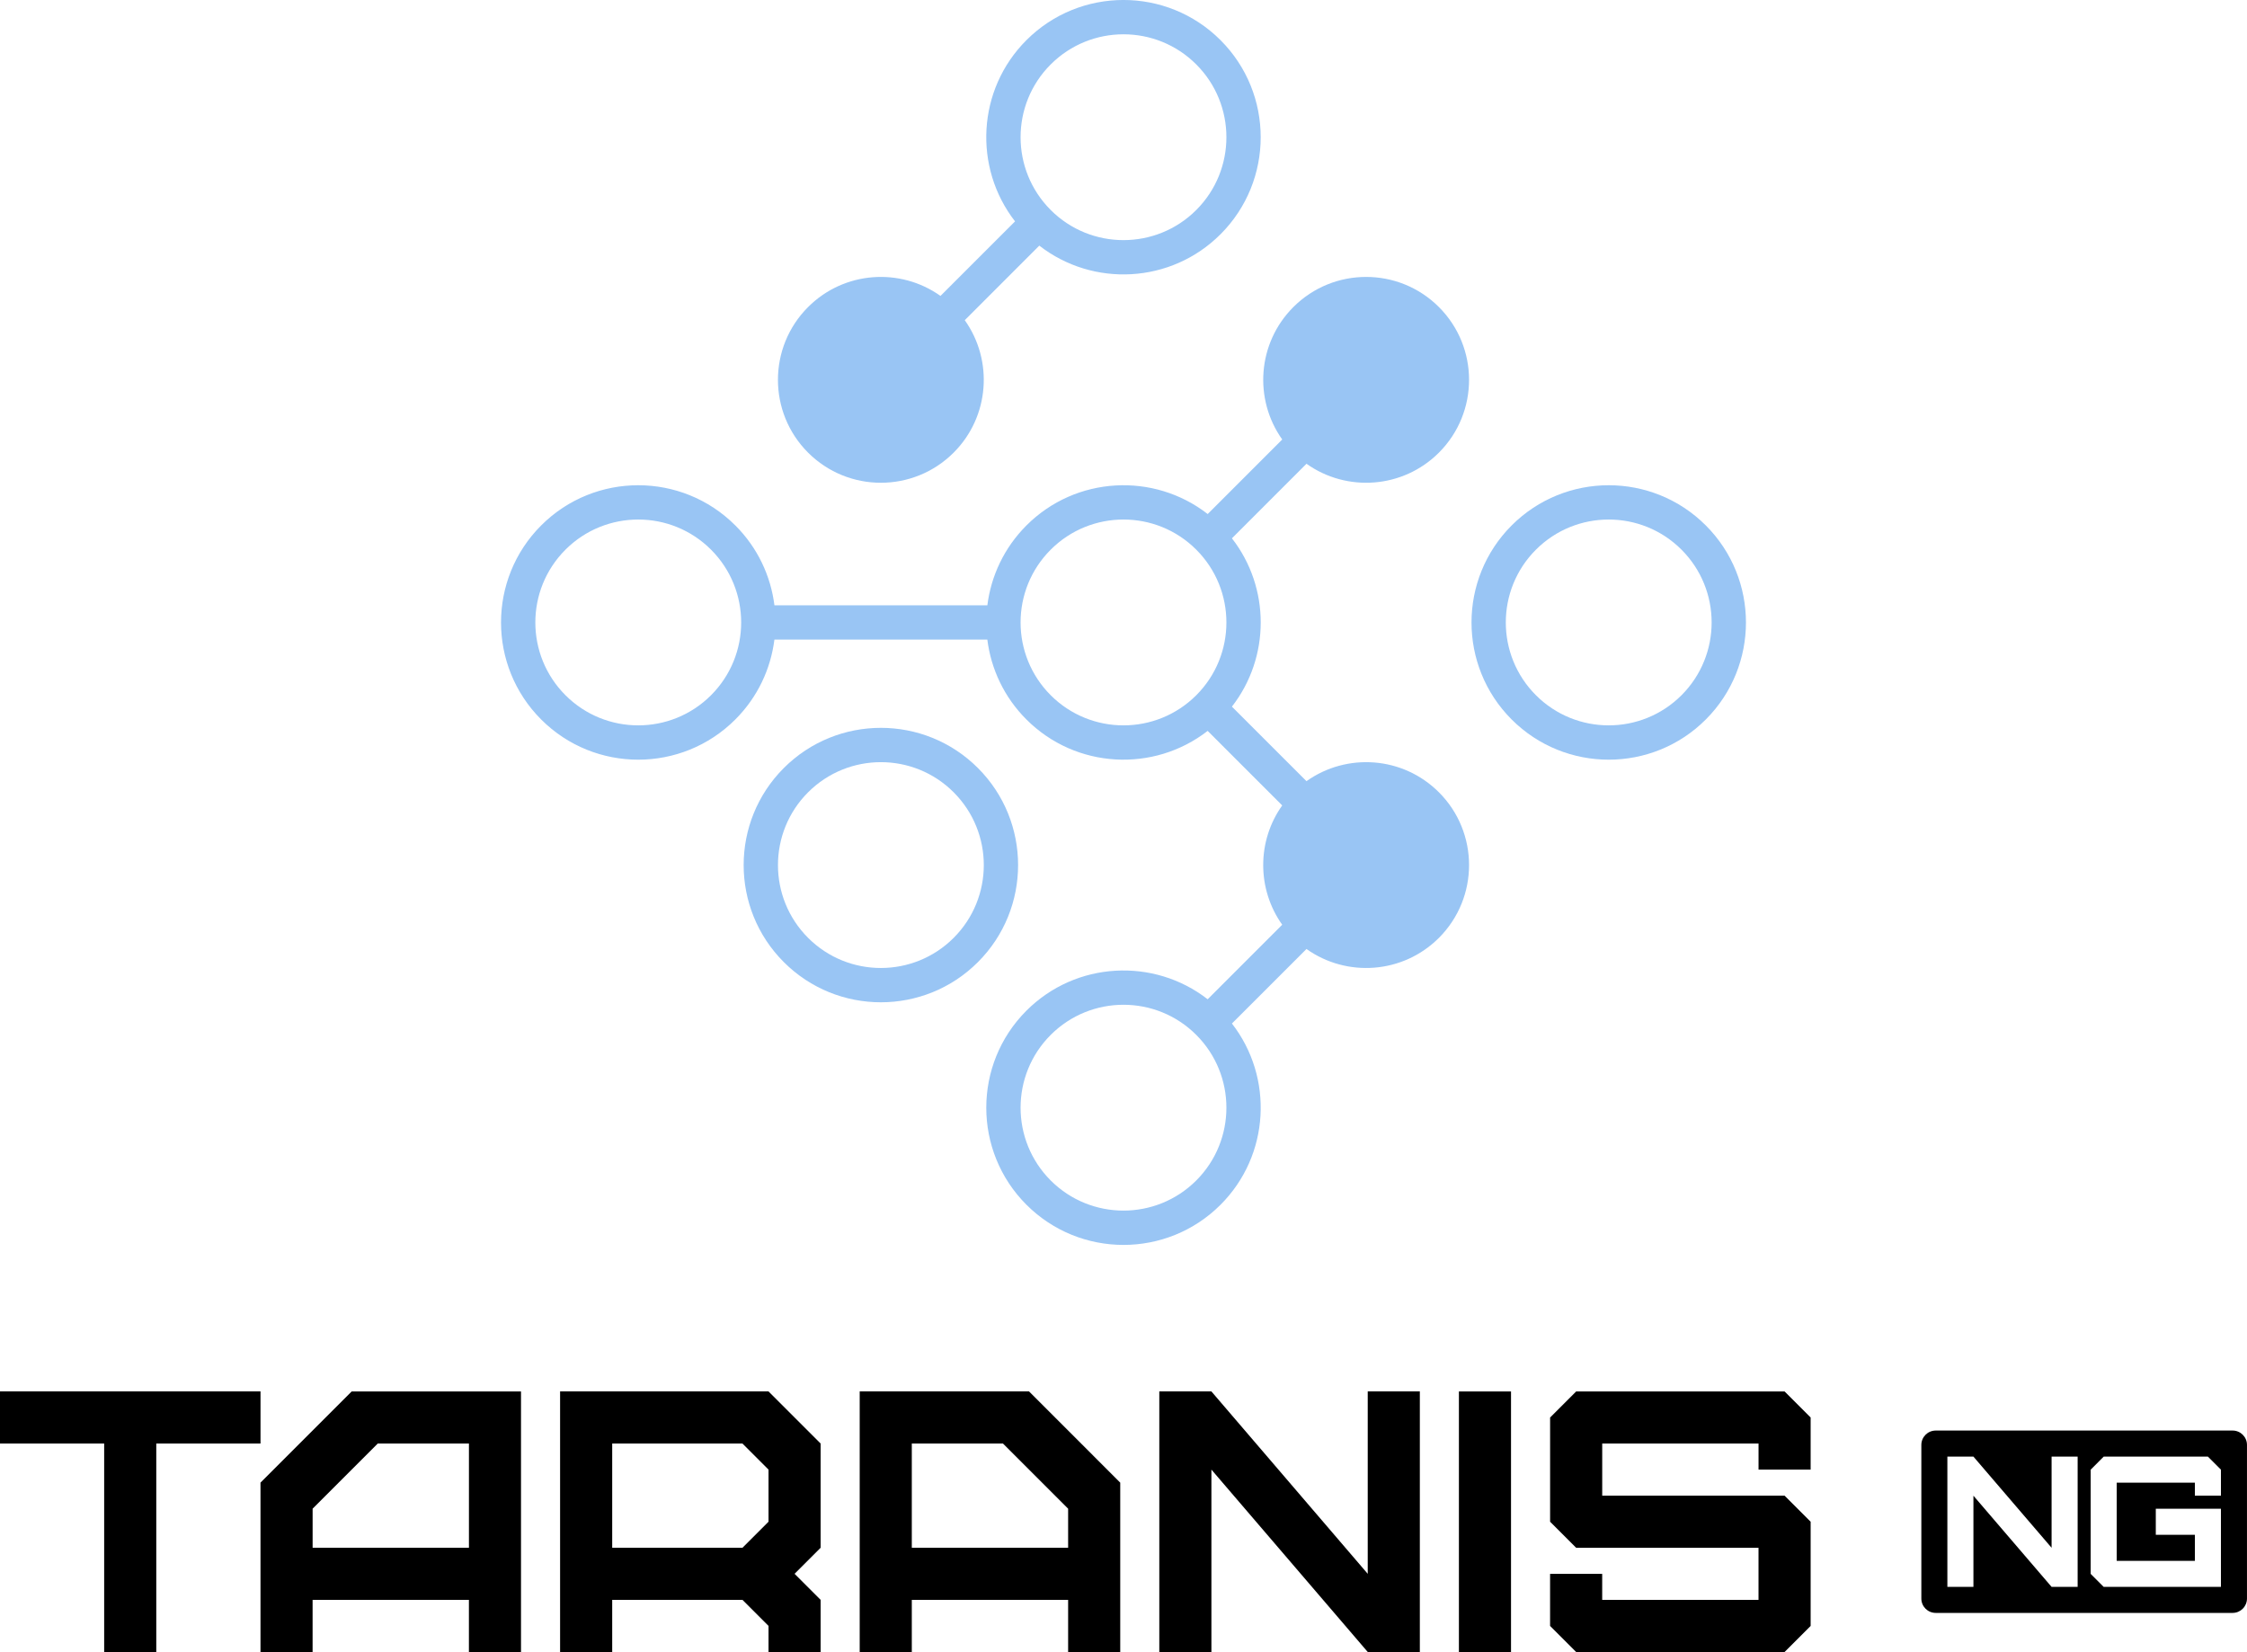
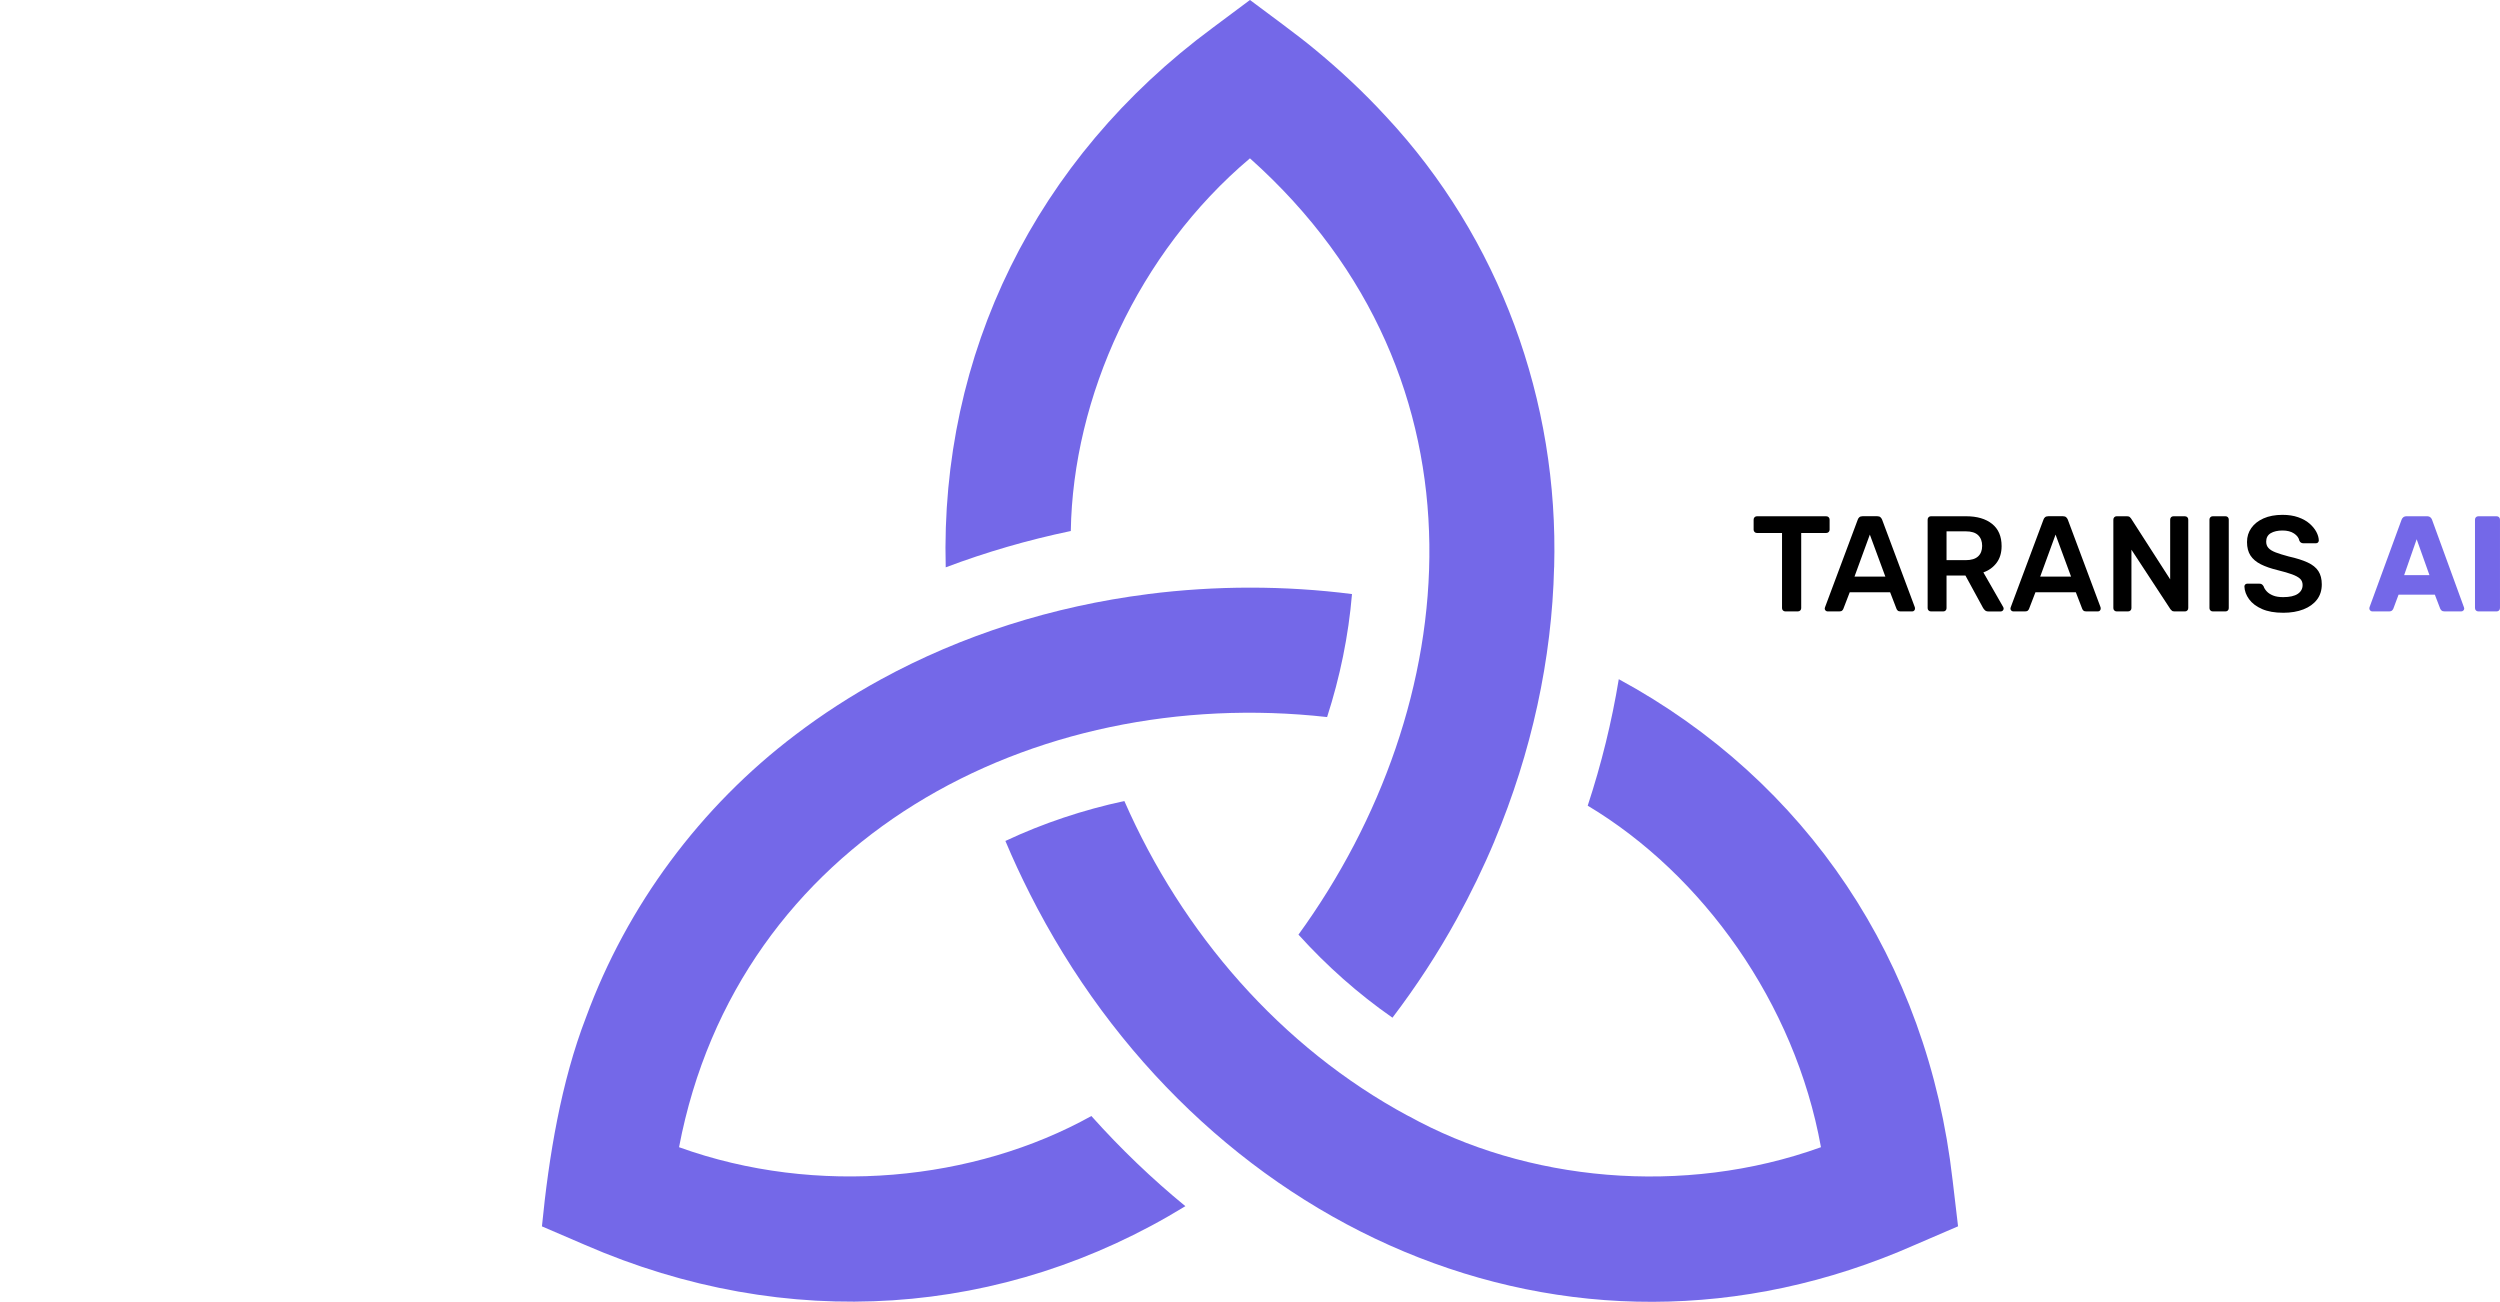
- <svg xmlns="http://www.w3.org/2000/svg" viewBox="0 0 973.71 715.87">
-   <g id="c">
-     <path d="m967.48,619.91h-128.67c-3.43,0-6.22,2.79-6.22,6.22v66.58c0,3.44,2.79,6.22,6.22,6.22h128.67c3.43,0,6.22-2.79,6.22-6.22v-66.58c0-3.44-2.79-6.22-6.22-6.22Zm-67.16,67.74h-11.29l-33.87-39.51v39.51h-11.29v-56.45h11.29l33.87,39.51v-39.51h11.29v56.45Zm62.09-39.51h-11.29,0v-5.64h-33.87v33.87h33.87v-11.29h-16.93v-11.29h28.22v33.87h-50.8l-5.64-5.64v-45.16l5.64-5.65h45.16l5.65,5.65v11.29Z" style="fill-rule: evenodd; stroke-width: 0px" />
-     <path id="d" d="m773.32,715.87h-90.32l-11.29-11.29v-22.58h22.58v11.29h67.74v-22.58h-79.02l-11.29-11.29v-45.16l11.29-11.29h90.32l11.29,11.29v22.58h-22.58v-11.29h-67.74v22.58h79.03l11.29,11.29v45.16l-11.29,11.29h0Zm-141.12-112.9h22.58v112.9h-22.58v-112.9Zm-146.76,39.51v73.38h-22.58v-22.58h-67.74v22.58h-22.58v-112.9h73.38l39.51,39.51h0Zm39.51,73.38h-22.58v-112.9h22.58l67.74,79.03v-79.03h22.58v112.9h-22.58l-67.74-79.03v79.03h0Zm-299.17,0h-22.58v-22.58h-67.74v22.58h-22.58v-73.38l39.51-39.51h73.38v112.9h0Zm39.51,0h-22.58v-112.9h90.32l22.58,22.58v45.16l-11.29,11.29,11.29,11.29v22.58h-22.58v-11.29l-11.29-11.29h-56.45v22.58h0Zm-152.41-90.32h-45.16v90.32h-22.58v-90.32H0v-22.58h112.89v22.58h0Zm90.32,0h-39.51l-28.22,28.22v16.93h67.74v-45.16Zm231.43,0h-39.51v45.16h67.74v-16.93l-28.22-28.22h0Zm-112.89,0h-56.45v45.16h56.45l11.29-11.29v-22.58l-11.29-11.29h0Z" style="fill-rule: evenodd; stroke-width: 0px" />
-     <path d="m407.56,128.24c-17.41-12.4-41.77-10.8-57.39,4.82-17.41,17.41-17.41,45.68,0,63.08,17.41,17.41,45.68,17.41,63.08,0,15.62-15.62,17.22-39.97,4.82-57.39l32.3-32.31c23.32,18.14,57.1,16.5,78.53-4.93,23.21-23.21,23.21-60.9,0-84.11s-60.9-23.21-84.11,0c-21.43,21.43-23.07,55.2-4.93,78.53h0l-32.31,32.3Zm47.75-100.32c17.41-17.41,45.68-17.41,63.08,0,17.41,17.41,17.41,45.68,0,63.08s-45.68,17.41-63.08,0-17.41-45.68,0-63.08Z" style="fill: #99c5f4; fill-rule: evenodd; stroke-width: 0px" />
-     <path d="m655.07,227.68c-23.21,23.21-23.21,60.9,0,84.11s60.9,23.21,84.11,0c23.21-23.21,23.21-60.9,0-84.11-23.21-23.21-60.9-23.21-84.11,0Zm73.59,73.59c-17.41,17.41-45.67,17.41-63.08,0-17.41-17.41-17.41-45.67,0-63.08,17.41-17.41,45.67-17.41,63.08,0,17.41,17.41,17.41,45.67,0,63.08Z" style="fill: #99c5f4; fill-rule: evenodd; stroke-width: 0px" />
-     <path d="m318.63,227.68c-23.21-23.21-60.9-23.21-84.11,0s-23.21,60.9,0,84.11c23.21,23.21,60.9,23.21,84.11,0,9.71-9.71,15.36-21.96,16.95-34.62h92.27c1.59,12.66,7.23,24.91,16.95,34.62,21.43,21.43,55.2,23.07,78.53,4.93l32.3,32.3c-10.98,15.42-10.98,36.28,0,51.7l-32.3,32.3c-23.32-18.14-57.1-16.5-78.53,4.93-23.21,23.21-23.21,60.9,0,84.11,23.21,23.21,60.9,23.21,84.11,0,21.43-21.43,23.07-55.2,4.93-78.53l32.31-32.3c17.41,12.4,41.77,10.8,57.39-4.82,17.41-17.41,17.41-45.67,0-63.08-15.62-15.62-39.97-17.22-57.39-4.82l-32.31-32.3c16.64-21.39,16.64-51.56,0-72.94l32.31-32.31c17.41,12.4,41.77,10.8,57.39-4.82,17.41-17.41,17.41-45.67,0-63.08-17.41-17.41-45.68-17.41-63.08,0-15.62,15.62-17.22,39.97-4.82,57.39h0s-32.3,32.3-32.3,32.3c-23.32-18.14-57.1-16.5-78.53,4.93-9.71,9.71-15.36,21.96-16.95,34.62h-92.27c-1.59-12.66-7.23-24.91-16.95-34.62Zm-10.51,73.59c-17.41,17.41-45.67,17.41-63.08,0-17.41-17.41-17.41-45.67,0-63.08,17.41-17.41,45.67-17.41,63.08,0,17.41,17.41,17.41,45.67,0,63.08Zm210.27,210.27c-17.41,17.41-45.68,17.41-63.08,0s-17.41-45.67,0-63.08c17.41-17.41,45.68-17.41,63.08,0,17.41,17.41,17.41,45.67,0,63.08Zm-63.08-273.35c17.41-17.41,45.68-17.41,63.08,0,17.41,17.41,17.41,45.67,0,63.08s-45.68,17.41-63.08,0-17.41-45.67,0-63.08Z" style="fill: #99c5f4; fill-rule: evenodd; stroke-width: 0px" />
-     <path d="m339.66,332.81c-23.21,23.21-23.21,60.9,0,84.11,23.21,23.21,60.9,23.21,84.11,0,23.21-23.21,23.21-60.9,0-84.11-23.21-23.21-60.9-23.21-84.11,0Zm73.6,73.6c-17.41,17.41-45.68,17.41-63.08,0-17.41-17.41-17.41-45.67,0-63.08,17.41-17.41,45.68-17.41,63.08,0,17.41,17.41,17.41,45.67,0,63.08Z" style="fill: #99c5f4; fill-rule: evenodd; stroke-width: 0px" />
-   </g>
+ <svg xmlns="http://www.w3.org/2000/svg" id="b" data-name="Ebene 2" viewBox="0 0 1667.09 868.12">
+   <path d="M1190.49,407.71c-.6,0-1.12-.21-1.54-.63-.42-.42-.63-.94-.63-1.54v-50.13h-16.77c-.6,0-1.12-.21-1.54-.63-.42-.42-.63-.94-.63-1.54v-6.71c0-.66,.21-1.21,.63-1.63s.94-.63,1.54-.63h46.24c.66,0,1.21,.21,1.63,.63,.42,.42,.63,.97,.63,1.63v6.71c0,.6-.21,1.12-.63,1.54s-.97,.63-1.63,.63h-16.68v50.13c0,.6-.21,1.12-.63,1.54s-.97,.63-1.63,.63h-8.34Z" />
+   <path d="M1218.69,407.71c-.48,0-.92-.18-1.31-.54-.39-.36-.59-.82-.59-1.36,0-.24,.06-.51,.18-.82l21.85-58.48c.18-.6,.53-1.13,1.04-1.59,.51-.45,1.22-.68,2.13-.68h9.88c.91,0,1.6,.23,2.09,.68,.48,.45,.85,.98,1.09,1.59l21.85,58.48c.06,.3,.09,.58,.09,.82,0,.54-.18,1-.54,1.36s-.79,.54-1.27,.54h-7.89c-.85,0-1.47-.2-1.86-.59-.39-.39-.65-.77-.77-1.13l-4.26-11.06h-26.93l-4.26,11.06c-.12,.36-.38,.74-.77,1.13s-1.01,.59-1.86,.59h-7.89Zm17.95-23.21h20.58l-10.34-28.01-10.24,28.01Z" />
+   <path d="M1287.59,407.71c-.6,0-1.12-.21-1.54-.63-.42-.42-.63-.94-.63-1.54v-59.02c0-.66,.21-1.21,.63-1.63s.94-.63,1.54-.63h23.48c7.31,0,13.08,1.69,17.32,5.08,4.23,3.39,6.35,8.31,6.35,14.78,0,4.47-1.1,8.19-3.31,11.15-2.21,2.96-5.15,5.11-8.84,6.44l13.24,23.12c.18,.36,.27,.7,.27,1,0,.54-.2,1-.59,1.36-.39,.36-.83,.54-1.31,.54h-8.25c-1.03,0-1.81-.27-2.36-.82s-.97-1.09-1.27-1.63l-11.7-21.49h-12.6v21.76c0,.6-.2,1.12-.59,1.54-.39,.42-.92,.63-1.59,.63h-8.25Zm10.43-34.18h12.78c3.69,0,6.44-.83,8.25-2.49,1.81-1.66,2.72-4,2.72-7.03s-.89-5.39-2.67-7.12c-1.78-1.72-4.55-2.58-8.3-2.58h-12.78v19.22Z" />
+   <path d="M1342.53,407.71c-.48,0-.92-.18-1.31-.54-.39-.36-.59-.82-.59-1.36,0-.24,.06-.51,.18-.82l21.85-58.48c.18-.6,.53-1.13,1.04-1.59,.51-.45,1.22-.68,2.13-.68h9.88c.91,0,1.6,.23,2.09,.68,.48,.45,.85,.98,1.09,1.59l21.85,58.48c.06,.3,.09,.58,.09,.82,0,.54-.18,1-.54,1.36s-.79,.54-1.27,.54h-7.89c-.85,0-1.47-.2-1.86-.59-.39-.39-.65-.77-.77-1.13l-4.26-11.06h-26.93l-4.26,11.06c-.12,.36-.38,.74-.77,1.13s-1.01,.59-1.86,.59h-7.89Zm17.95-23.21h20.58l-10.34-28.01-10.24,28.01Z" />
+   <path d="M1411.43,407.71c-.6,0-1.12-.21-1.54-.63-.42-.42-.63-.94-.63-1.54v-59.02c0-.66,.21-1.21,.63-1.63s.94-.63,1.54-.63h6.98c.85,0,1.46,.2,1.86,.59,.39,.39,.65,.68,.77,.86l26.11,40.62v-39.8c0-.66,.2-1.21,.59-1.63,.39-.42,.92-.63,1.59-.63h7.62c.66,0,1.21,.21,1.63,.63,.42,.42,.63,.97,.63,1.63v58.93c0,.67-.21,1.21-.63,1.63s-.94,.63-1.54,.63h-7.07c-.85,0-1.45-.21-1.81-.63-.36-.42-.63-.69-.82-.82l-26.02-39.71v38.98c0,.6-.21,1.12-.63,1.54s-.97,.63-1.63,.63h-7.62Z" />
+   <path d="M1475.52,407.71c-.6,0-1.12-.21-1.54-.63-.42-.42-.63-.94-.63-1.54v-59.11c0-.6,.21-1.12,.63-1.54s.94-.63,1.54-.63h8.52c.66,0,1.19,.21,1.59,.63,.39,.42,.59,.94,.59,1.54v59.11c0,.6-.2,1.12-.59,1.54-.39,.42-.92,.63-1.59,.63h-8.52Z" />
+   <path d="M1522.49,408.61c-5.62,0-10.32-.83-14.1-2.49-3.78-1.66-6.65-3.84-8.61-6.53-1.96-2.69-3.01-5.51-3.13-8.48,0-.54,.18-1,.54-1.36s.82-.54,1.36-.54h8.07c.78,0,1.37,.17,1.77,.5,.39,.33,.74,.74,1.04,1.22,.36,1.15,1.06,2.28,2.09,3.4,1.03,1.12,2.43,2.04,4.22,2.77,1.78,.73,4.03,1.09,6.75,1.09,4.35,0,7.6-.73,9.75-2.18,2.14-1.45,3.22-3.41,3.22-5.89,0-1.75-.58-3.16-1.72-4.22-1.15-1.06-2.92-2.02-5.3-2.9-2.39-.88-5.55-1.8-9.47-2.77-4.53-1.09-8.33-2.4-11.38-3.94-3.05-1.54-5.35-3.49-6.89-5.85s-2.31-5.35-2.31-8.98,.95-6.62,2.86-9.34,4.62-4.86,8.16-6.44c3.54-1.57,7.75-2.36,12.65-2.36,3.93,0,7.4,.53,10.43,1.59,3.02,1.06,5.53,2.45,7.52,4.17s3.52,3.57,4.58,5.53c1.06,1.96,1.62,3.88,1.68,5.76,0,.48-.17,.92-.5,1.31-.33,.39-.8,.59-1.41,.59h-8.43c-.48,0-.97-.12-1.45-.36-.48-.24-.88-.69-1.18-1.36-.36-1.87-1.54-3.47-3.54-4.8-1.99-1.33-4.56-1.99-7.71-1.99s-5.89,.6-7.89,1.81c-1.99,1.21-2.99,3.08-2.99,5.62,0,1.69,.5,3.1,1.5,4.22,1,1.12,2.6,2.1,4.8,2.95,2.21,.85,5.12,1.75,8.75,2.72,5.14,1.15,9.34,2.48,12.6,3.99,3.26,1.51,5.65,3.43,7.16,5.76,1.51,2.33,2.27,5.27,2.27,8.84,0,3.99-1.07,7.39-3.22,10.2-2.15,2.81-5.15,4.97-9.02,6.48-3.87,1.51-8.37,2.27-13.51,2.27Z" />
+   <path d="M1581.87,407.71c-.48,0-.92-.2-1.31-.59-.39-.39-.59-.83-.59-1.31,0-.3,.03-.57,.09-.82l21.31-58.2c.18-.66,.56-1.25,1.13-1.77,.57-.51,1.37-.77,2.4-.77h13.42c1.03,0,1.83,.26,2.4,.77,.57,.51,.95,1.1,1.13,1.77l21.21,58.2c.12,.24,.18,.51,.18,.82,0,.48-.2,.92-.59,1.31s-.86,.59-1.41,.59h-11.15c-.91,0-1.59-.23-2.04-.68s-.74-.86-.86-1.22l-3.54-9.25h-24.21l-3.45,9.25c-.12,.36-.39,.77-.82,1.22-.42,.45-1.15,.68-2.18,.68h-11.15Zm21.31-24.21h16.86l-8.52-23.93-8.34,23.93Z" style="fill: #7468e8;" />
+   <path d="M1652.67,407.71c-.67,0-1.21-.21-1.63-.63-.42-.42-.63-.97-.63-1.63v-58.93c0-.66,.21-1.21,.63-1.63s.97-.63,1.63-.63h12.15c.66,0,1.21,.21,1.63,.63,.42,.42,.63,.97,.63,1.63v58.93c0,.67-.21,1.21-.63,1.63s-.97,.63-1.63,.63h-12.15Z" style="fill: #7468e8;" />
+   <path d="M1302.05,786.88h0c-16.57-146.15-97.63-266.22-222.59-333.98-4.65,28.35-11.58,56.57-20.72,84.35,76.51,45.79,138.23,131.5,155.54,227.75-92.07,33.2-196.85,22.62-275.01-20.8-.02,.02-.04,.04-.05,.06-85.33-45.89-150.97-122.25-189.46-210.11-27.29,5.88-54.04,14.72-79.33,26.63,4.95,11.79,10.35,23.45,16.19,34.97h-.01c111.61,221.3,357.33,337.51,590.53,234.3,0,0,0,0,0,0l28.56-12.3-3.64-30.88Z" style="fill: #7468e8;" />
+   <path d="M714.05,354.11c1.41-89.14,44.72-185.47,119.46-248.53,165.53,147.9,142.7,365.62,32.35,517.67,18.73,20.69,39.73,39.43,62.68,55.38,15.74-20.69,30.31-42.92,42.99-66.01h0c9.25-16.84,17.66-34.14,25.09-51.86,0,0-.02,0-.03-.01,24.77-59.13,38.29-121.3,39.74-182.47,.01,0,.03,0,.04,.01,3.12-110.81-36.31-219.41-112.28-300.78-14.79-16.08-30.82-31.02-47.7-44.9-11.4-9.47-30.93-23.63-42.87-32.62l-24.93,18.6h0c-118.28,87.41-181.74,217.65-177.95,359.74,26.87-10.15,54.77-18.25,83.39-24.23Z" style="fill: #7468e8;" />
+   <path d="M727.78,744.2c-77.91,43.34-182.99,53.99-274.97,20.8,39.08-205.21,235.83-308.76,432.15-286.84,8.56-26.58,14.27-54.16,16.6-82.02-44.79-5.73-91.11-5.7-136.09,.02,0,0,0,.01,0,.02-63.56,8.09-124.15,27.42-177.9,56.79h0c-19.92,10.9-39.05,23.25-57.13,37,0,0,0,0,0,0,0,0,0,0,0,0-63.32,47.9-112.31,113.86-139.66,188.42-16.65,43.1-24.8,92.71-29.4,139.4l28.57,12.29s0,0,0,0c134.83,58.71,279.35,48.57,400.5-25.76-22.22-18.2-43.19-38.31-62.68-60.11Z" style="fill: #7468e8;" />
</svg>
